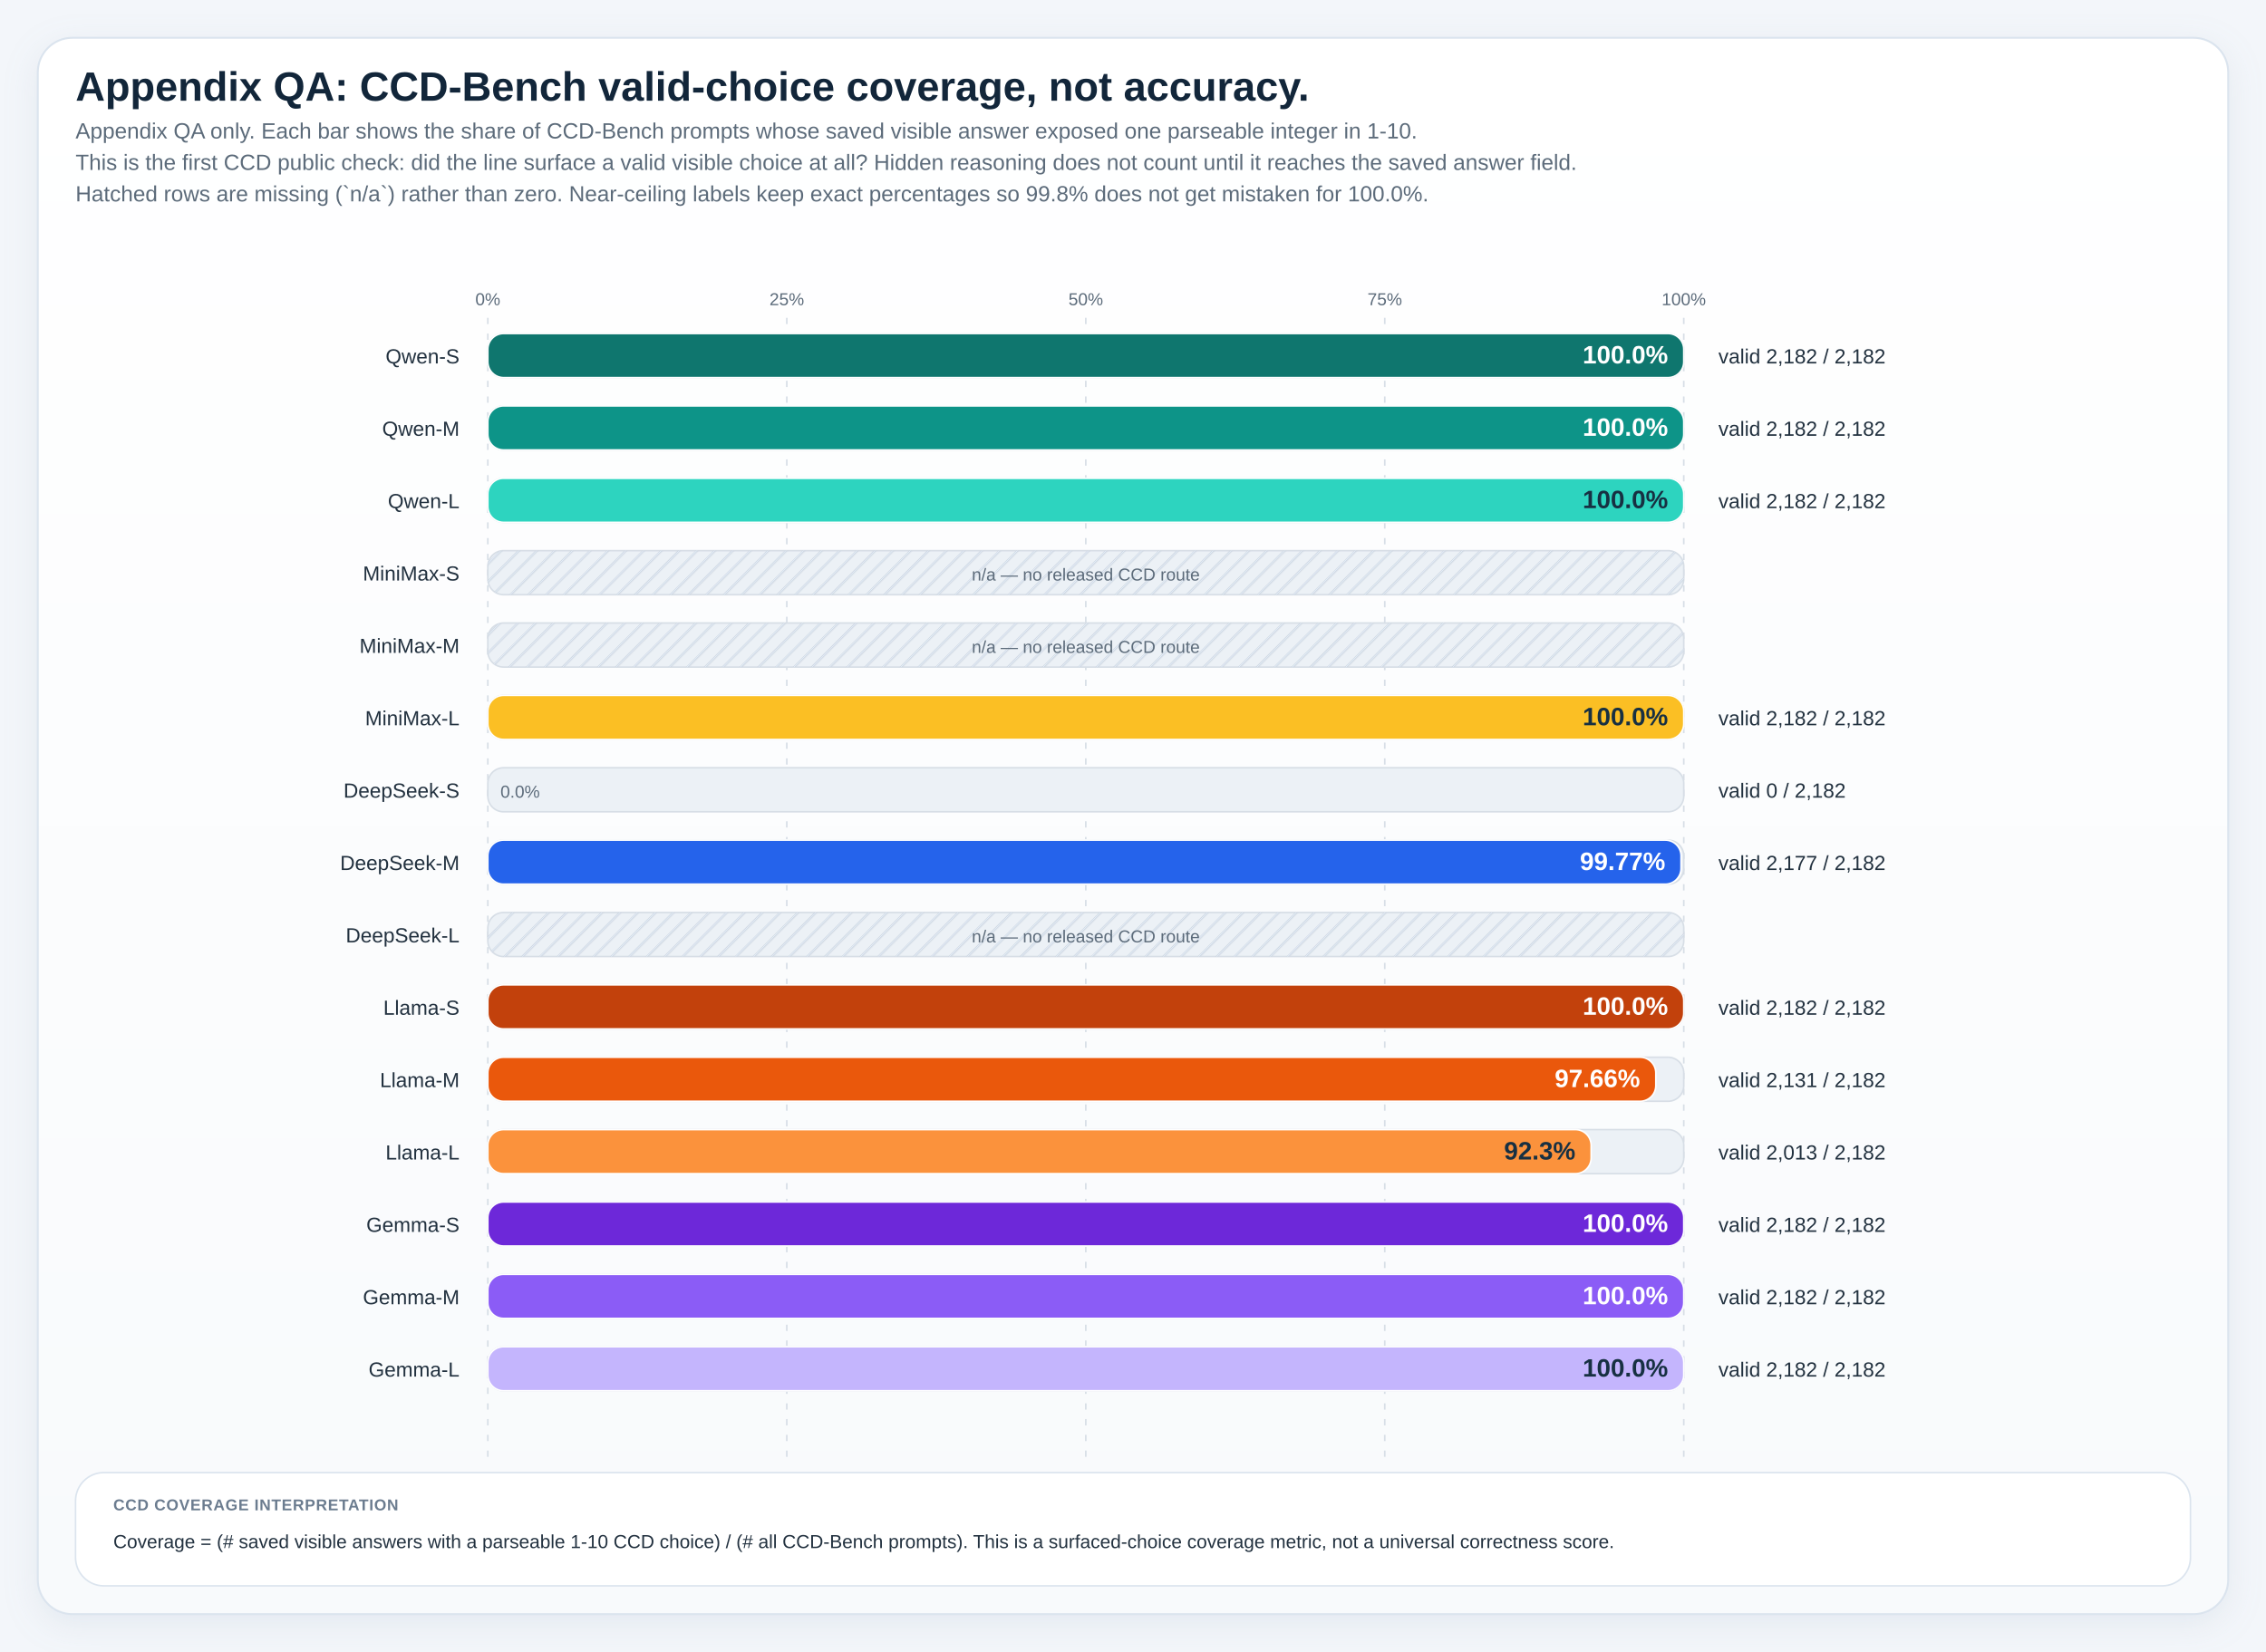
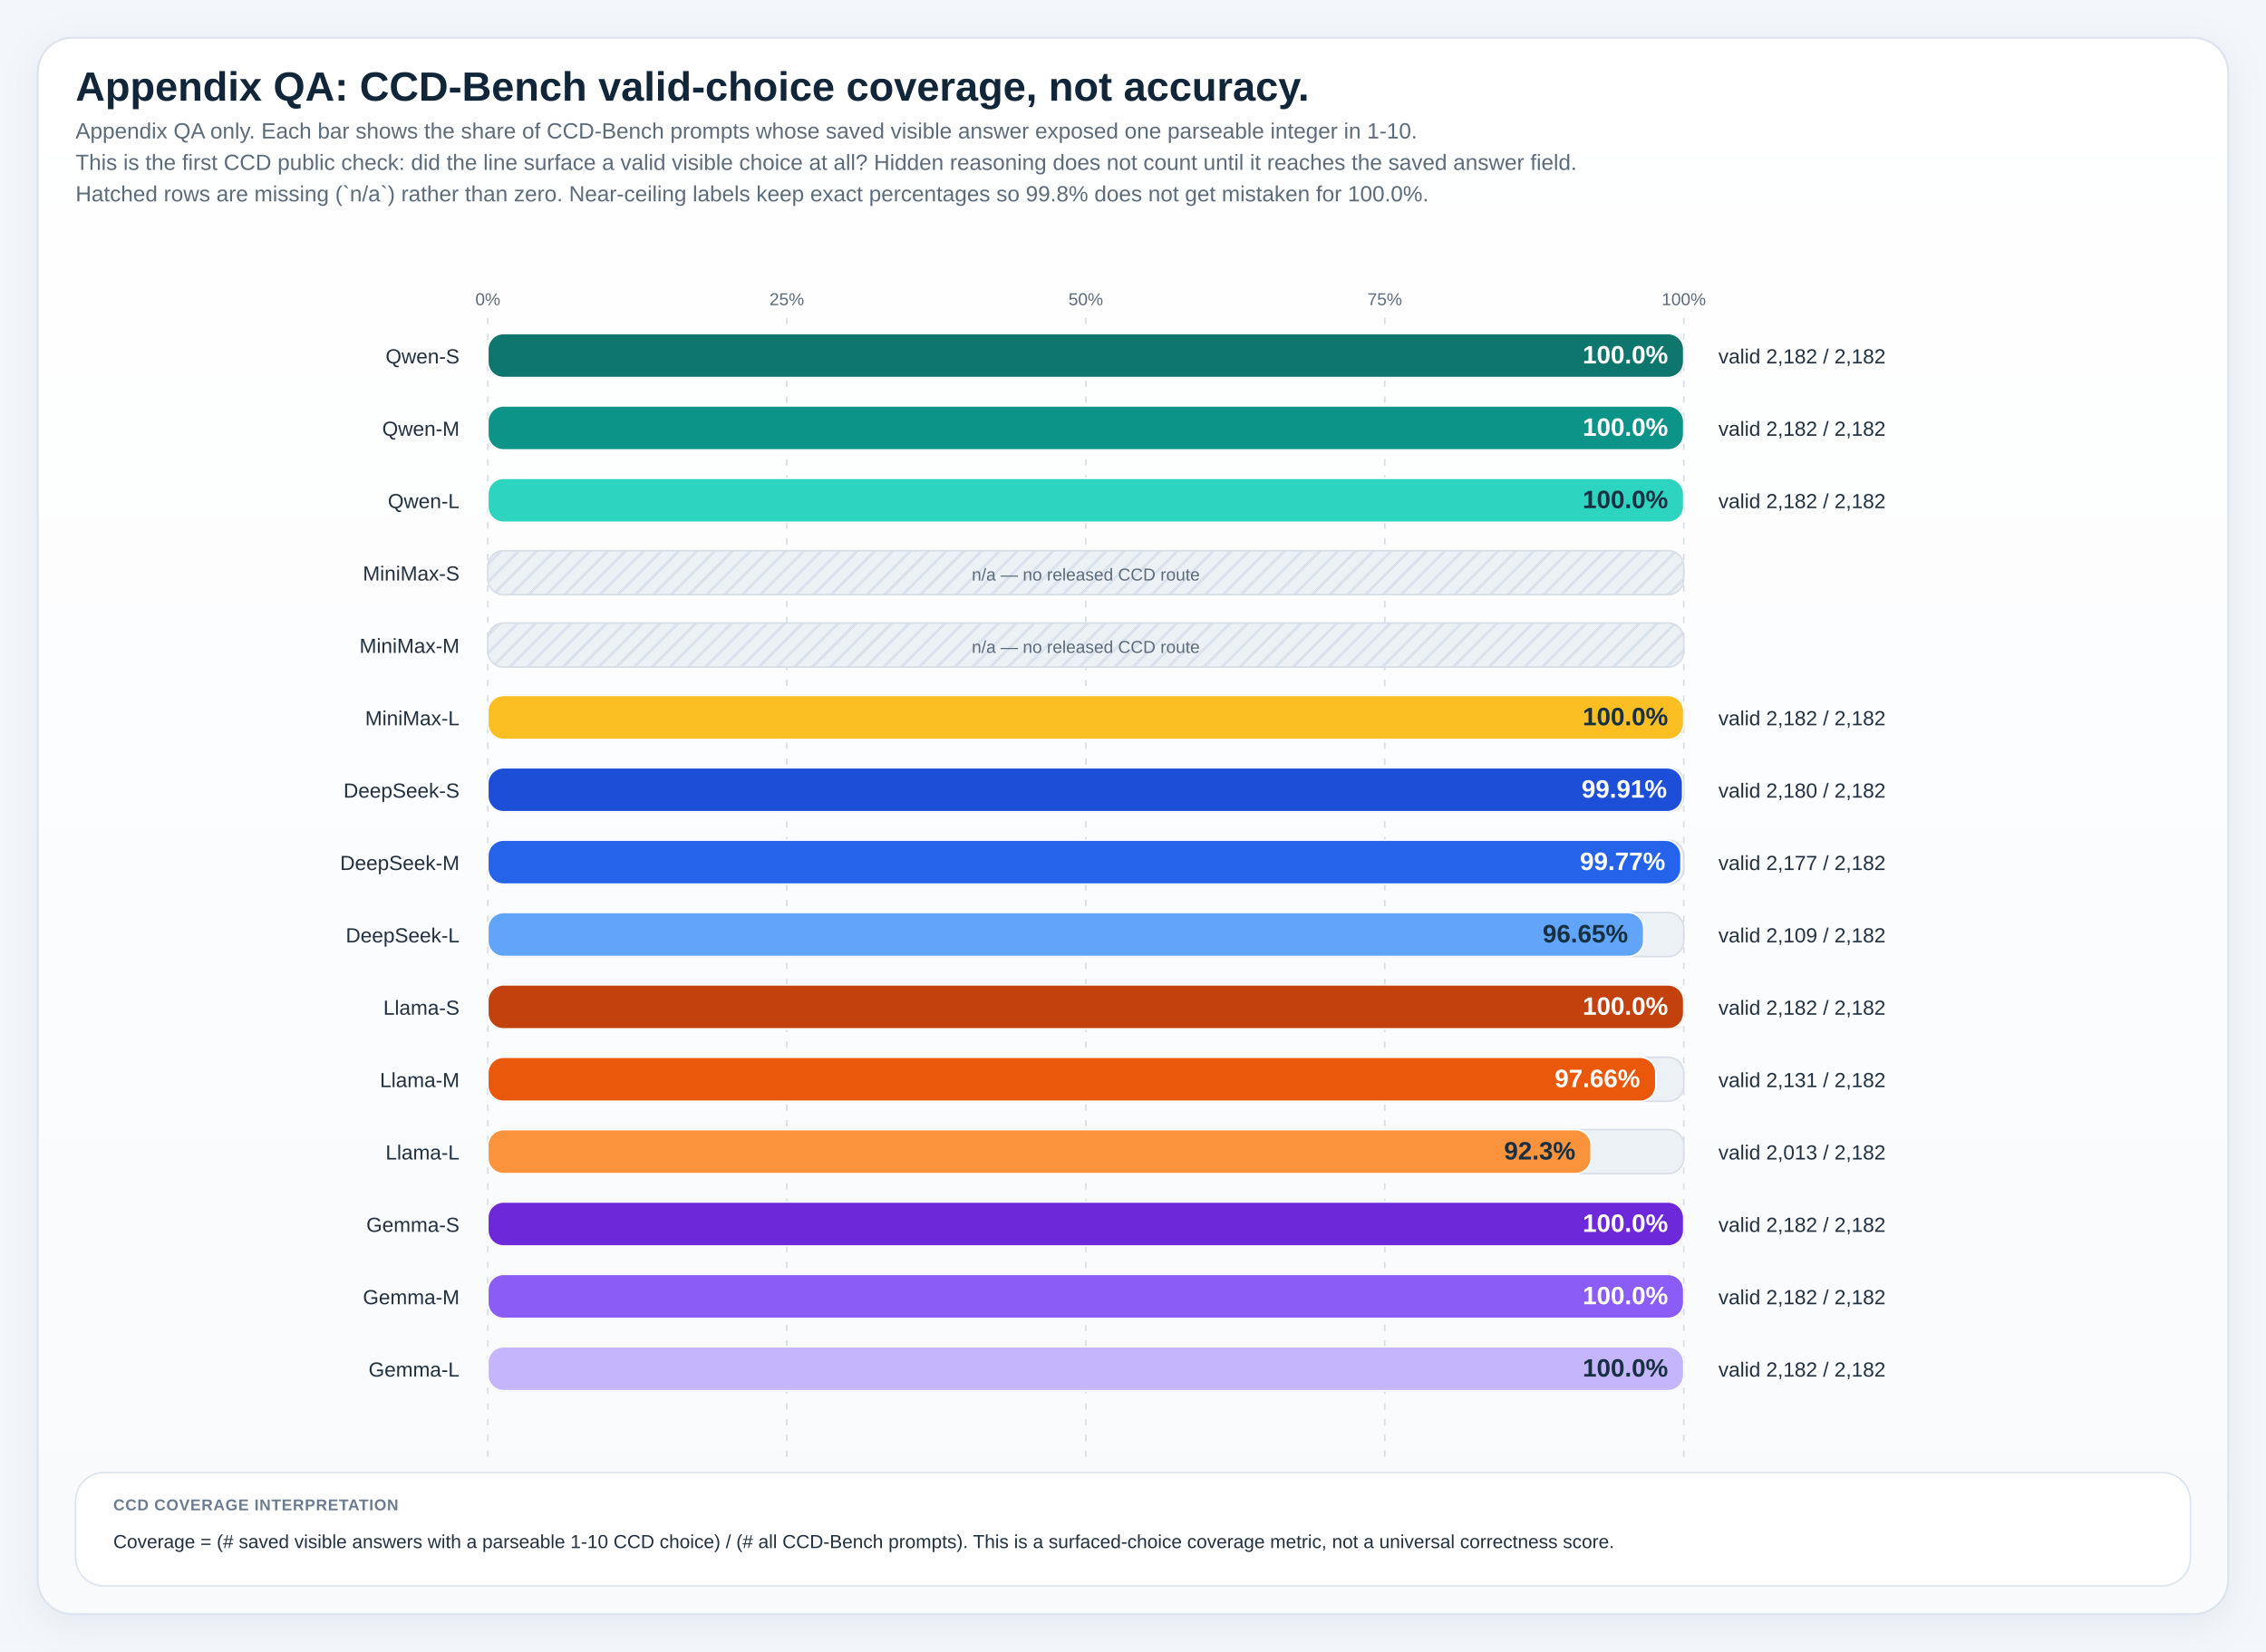
<svg xmlns="http://www.w3.org/2000/svg" viewBox="0 0 1440 1050" role="img" preserveAspectRatio="xMidYMin meet" style="max-width:100%;height:auto">
  <defs>
    <linearGradient id="panelGradient" x1="0" x2="0" y1="0" y2="1">
      <stop offset="0%" stop-color="#ffffff" />
      <stop offset="100%" stop-color="#f8fafc" />
    </linearGradient>
    <pattern id="diagonalHatch" width="8" height="8" patternUnits="userSpaceOnUse" patternTransform="rotate(45)">
      <line x1="0" y1="0" x2="0" y2="8" stroke="#cdd6e1" stroke-width="3" />
    </pattern>
    <filter id="softShadow" x="-20%" y="-20%" width="140%" height="140%">
      <feDropShadow dx="0" dy="6" stdDeviation="10" flood-color="#9fb0c2" flood-opacity="0.18" />
    </filter>
    <style>
.canvas { fill: #f3f6fa; }
.title { font: 700 26px 'IBM Plex Sans', 'Helvetica Neue', Arial, sans-serif; fill: #12263a; }
.subtitle { font: 400 14px 'IBM Plex Sans', 'Helvetica Neue', Arial, sans-serif; fill: #5c6b7a; }
.axis { font: 600 14px 'IBM Plex Sans', 'Helvetica Neue', Arial, sans-serif; fill: #22313f; }
.label { font: 500 13px 'IBM Plex Sans', 'Helvetica Neue', Arial, sans-serif; fill: #22313f; }
.metric { font: 700 20px 'IBM Plex Sans', 'Helvetica Neue', Arial, sans-serif; fill: #12263a; }
.celltext { font: 700 16px 'IBM Plex Sans', 'Helvetica Neue', Arial, sans-serif; fill: #ffffff; }
.celltext-dark { font: 700 16px 'IBM Plex Sans', 'Helvetica Neue', Arial, sans-serif; fill: #173042; }
.cellsub { font: 500 11px 'IBM Plex Sans', 'Helvetica Neue', Arial, sans-serif; fill: rgba(255,255,255,0.88); }
.cellsub-dark { font: 600 11px 'IBM Plex Sans', 'Helvetica Neue', Arial, sans-serif; fill: #385062; }
.body { font: 500 12px 'IBM Plex Sans', 'Helvetica Neue', Arial, sans-serif; fill: #22313f; }
.small { font: 500 11px 'IBM Plex Sans', 'Helvetica Neue', Arial, sans-serif; fill: #5c6b7a; }
.tiny { font: 600 10px 'IBM Plex Sans', 'Helvetica Neue', Arial, sans-serif; fill: #6b7c8f; letter-spacing: 0.04em; }
.grid { fill: #ffffff; stroke: #d7dee6; stroke-width: 1.25; }
.panel { fill: url(#panelGradient); stroke: #dbe4ee; stroke-width: 1.25; filter: url(#softShadow); }
.subpanel { fill: #ffffff; stroke: #e2e8f0; stroke-width: 1; }
.legend-card { fill: #ffffff; stroke: #dbe4ee; stroke-width: 1; }
.guide { stroke: #d7dee6; stroke-width: 1; stroke-dasharray: 4 6; }
.baseline { stroke: #aab7c6; stroke-width: 1.1; }
.muted-cell { fill: #eef2f7; stroke: #d7dee6; stroke-width: 1; }
.muted-bar { fill: #ecf1f6; stroke: #d7dee6; stroke-width: 1; }
.outline { stroke: rgba(255,255,255,0.9); stroke-width: 1; }
</style>
  </defs>
  <rect x="0" y="0" width="1440" height="1050" class="canvas" />
  <rect x="24" y="24" width="1392" height="1002" rx="22" class="panel" />
  <text x="48" y="64" class="title">Appendix QA: CCD-Bench valid-choice coverage, not accuracy.</text>
  <text x="48" y="88" class="subtitle">Appendix QA only. Each bar shows the share of CCD-Bench prompts whose saved visible answer exposed one parseable integer in 1-10.</text>
  <text x="48" y="108" class="subtitle">This is the first CCD public check: did the line surface a valid visible choice at all? Hidden reasoning does not count until it reaches the saved answer field.</text>
  <text x="48" y="128" class="subtitle">Hatched rows are missing (`n/a`) rather than zero. Near-ceiling labels keep exact percentages so 99.8% does not get mistaken for 100.0%.</text>
  <line x1="310.00" y1="202" x2="310.00" y2="926" class="guide" />
  <text x="310.00" y="194" text-anchor="middle" class="small">0%</text>
  <line x1="500.00" y1="202" x2="500.00" y2="926" class="guide" />
  <text x="500.00" y="194" text-anchor="middle" class="small">25%</text>
  <line x1="690.00" y1="202" x2="690.00" y2="926" class="guide" />
  <text x="690.00" y="194" text-anchor="middle" class="small">50%</text>
  <line x1="880.00" y1="202" x2="880.00" y2="926" class="guide" />
  <text x="880.00" y="194" text-anchor="middle" class="small">75%</text>
  <line x1="1070.00" y1="202" x2="1070.00" y2="926" class="guide" />
  <text x="1070.00" y="194" text-anchor="middle" class="small">100%</text>
  <text x="292" y="231.00" text-anchor="end" class="label">Qwen-S</text>
  <rect x="310" y="212" width="760" height="28" rx="10" class="muted-bar" />
  <rect x="310" y="212" width="760.00" height="28" rx="10" fill="#0f766e" stroke="#ffffff" stroke-width="1" />
  <text x="1060.00" y="231.00" text-anchor="end" class="celltext">100.0%</text>
  <text x="1092" y="231.00" class="label">valid 2,182 / 2,182</text>
  <text x="292" y="277.00" text-anchor="end" class="label">Qwen-M</text>
  <rect x="310" y="258" width="760" height="28" rx="10" class="muted-bar" />
  <rect x="310" y="258" width="760.00" height="28" rx="10" fill="#0d9488" stroke="#ffffff" stroke-width="1" />
  <text x="1060.00" y="277.00" text-anchor="end" class="celltext">100.0%</text>
  <text x="1092" y="277.00" class="label">valid 2,182 / 2,182</text>
  <text x="292" y="323.00" text-anchor="end" class="label">Qwen-L</text>
  <rect x="310" y="304" width="760" height="28" rx="10" class="muted-bar" />
  <rect x="310" y="304" width="760.00" height="28" rx="10" fill="#2dd4bf" stroke="#ffffff" stroke-width="1" />
  <text x="1060.00" y="323.00" text-anchor="end" class="celltext-dark">100.0%</text>
  <text x="1092" y="323.00" class="label">valid 2,182 / 2,182</text>
  <text x="292" y="369.00" text-anchor="end" class="label">MiniMax-S</text>
  <rect x="310" y="350" width="760" height="28" rx="10" class="muted-bar" />
  <rect x="310" y="350" width="760" height="28" rx="10" fill="url(#diagonalHatch)" opacity="0.85" />
  <text x="690.00" y="369.00" text-anchor="middle" class="small">n/a — no released CCD route</text>
  <text x="292" y="415.00" text-anchor="end" class="label">MiniMax-M</text>
  <rect x="310" y="396" width="760" height="28" rx="10" class="muted-bar" />
  <rect x="310" y="396" width="760" height="28" rx="10" fill="url(#diagonalHatch)" opacity="0.85" />
  <text x="690.00" y="415.00" text-anchor="middle" class="small">n/a — no released CCD route</text>
  <text x="292" y="461.00" text-anchor="end" class="label">MiniMax-L</text>
  <rect x="310" y="442" width="760" height="28" rx="10" class="muted-bar" />
  <rect x="310" y="442" width="760.00" height="28" rx="10" fill="#fbbf24" stroke="#ffffff" stroke-width="1" />
  <text x="1060.00" y="461.00" text-anchor="end" class="celltext-dark">100.0%</text>
  <text x="1092" y="461.00" class="label">valid 2,182 / 2,182</text>
  <text x="292" y="507.00" text-anchor="end" class="label">DeepSeek-S</text>
  <rect x="310" y="488" width="760" height="28" rx="10" class="muted-bar" />
-   <text x="318.00" y="507.00" class="small">0.0%</text>
-   <text x="1092" y="507.00" class="label">valid 0 / 2,182</text>
+   <rect x="310" y="488" width="759.30" height="28" rx="10" fill="#1d4ed8" stroke="#ffffff" stroke-width="1" />
+   <text x="1059.30" y="507.00" text-anchor="end" class="celltext">99.91%</text>
+   <text x="1092" y="507.00" class="label">valid 2,180 / 2,182</text>
  <text x="292" y="553.00" text-anchor="end" class="label">DeepSeek-M</text>
  <rect x="310" y="534" width="760" height="28" rx="10" class="muted-bar" />
  <rect x="310" y="534" width="758.26" height="28" rx="10" fill="#2563eb" stroke="#ffffff" stroke-width="1" />
  <text x="1058.26" y="553.00" text-anchor="end" class="celltext">99.77%</text>
  <text x="1092" y="553.00" class="label">valid 2,177 / 2,182</text>
  <text x="292" y="599.00" text-anchor="end" class="label">DeepSeek-L</text>
  <rect x="310" y="580" width="760" height="28" rx="10" class="muted-bar" />
-   <rect x="310" y="580" width="760" height="28" rx="10" fill="url(#diagonalHatch)" opacity="0.85" />
-   <text x="690.00" y="599.00" text-anchor="middle" class="small">n/a — no released CCD route</text>
+   <rect x="310" y="580" width="734.57" height="28" rx="10" fill="#60a5fa" stroke="#ffffff" stroke-width="1" />
+   <text x="1034.57" y="599.00" text-anchor="end" class="celltext-dark">96.65%</text>
+   <text x="1092" y="599.00" class="label">valid 2,109 / 2,182</text>
  <text x="292" y="645.00" text-anchor="end" class="label">Llama-S</text>
  <rect x="310" y="626" width="760" height="28" rx="10" class="muted-bar" />
  <rect x="310" y="626" width="760.00" height="28" rx="10" fill="#c2410c" stroke="#ffffff" stroke-width="1" />
  <text x="1060.00" y="645.00" text-anchor="end" class="celltext">100.0%</text>
  <text x="1092" y="645.00" class="label">valid 2,182 / 2,182</text>
  <text x="292" y="691.00" text-anchor="end" class="label">Llama-M</text>
  <rect x="310" y="672" width="760" height="28" rx="10" class="muted-bar" />
  <rect x="310" y="672" width="742.24" height="28" rx="10" fill="#ea580c" stroke="#ffffff" stroke-width="1" />
  <text x="1042.24" y="691.00" text-anchor="end" class="celltext">97.66%</text>
  <text x="1092" y="691.00" class="label">valid 2,131 / 2,182</text>
  <text x="292" y="737.00" text-anchor="end" class="label">Llama-L</text>
  <rect x="310" y="718" width="760" height="28" rx="10" class="muted-bar" />
  <rect x="310" y="718" width="701.14" height="28" rx="10" fill="#fb923c" stroke="#ffffff" stroke-width="1" />
  <text x="1001.14" y="737.00" text-anchor="end" class="celltext-dark">92.3%</text>
  <text x="1092" y="737.00" class="label">valid 2,013 / 2,182</text>
  <text x="292" y="783.00" text-anchor="end" class="label">Gemma-S</text>
  <rect x="310" y="764" width="760" height="28" rx="10" class="muted-bar" />
  <rect x="310" y="764" width="760.00" height="28" rx="10" fill="#6d28d9" stroke="#ffffff" stroke-width="1" />
  <text x="1060.00" y="783.00" text-anchor="end" class="celltext">100.0%</text>
  <text x="1092" y="783.00" class="label">valid 2,182 / 2,182</text>
  <text x="292" y="829.00" text-anchor="end" class="label">Gemma-M</text>
  <rect x="310" y="810" width="760" height="28" rx="10" class="muted-bar" />
  <rect x="310" y="810" width="760.00" height="28" rx="10" fill="#8b5cf6" stroke="#ffffff" stroke-width="1" />
  <text x="1060.00" y="829.00" text-anchor="end" class="celltext">100.0%</text>
  <text x="1092" y="829.00" class="label">valid 2,182 / 2,182</text>
  <text x="292" y="875.00" text-anchor="end" class="label">Gemma-L</text>
  <rect x="310" y="856" width="760" height="28" rx="10" class="muted-bar" />
  <rect x="310" y="856" width="760.00" height="28" rx="10" fill="#c4b5fd" stroke="#ffffff" stroke-width="1" />
  <text x="1060.00" y="875.00" text-anchor="end" class="celltext-dark">100.0%</text>
  <text x="1092" y="875.00" class="label">valid 2,182 / 2,182</text>
  <rect x="48" y="936" width="1344" height="72" rx="18" class="legend-card" />
  <text x="72" y="960" class="tiny">CCD COVERAGE INTERPRETATION</text>
  <text x="72" y="984" class="body">Coverage = (# saved visible answers with a parseable 1-10 CCD choice) / (# all CCD-Bench prompts). This is a surfaced-choice coverage metric, not a universal correctness score.</text>
</svg>
